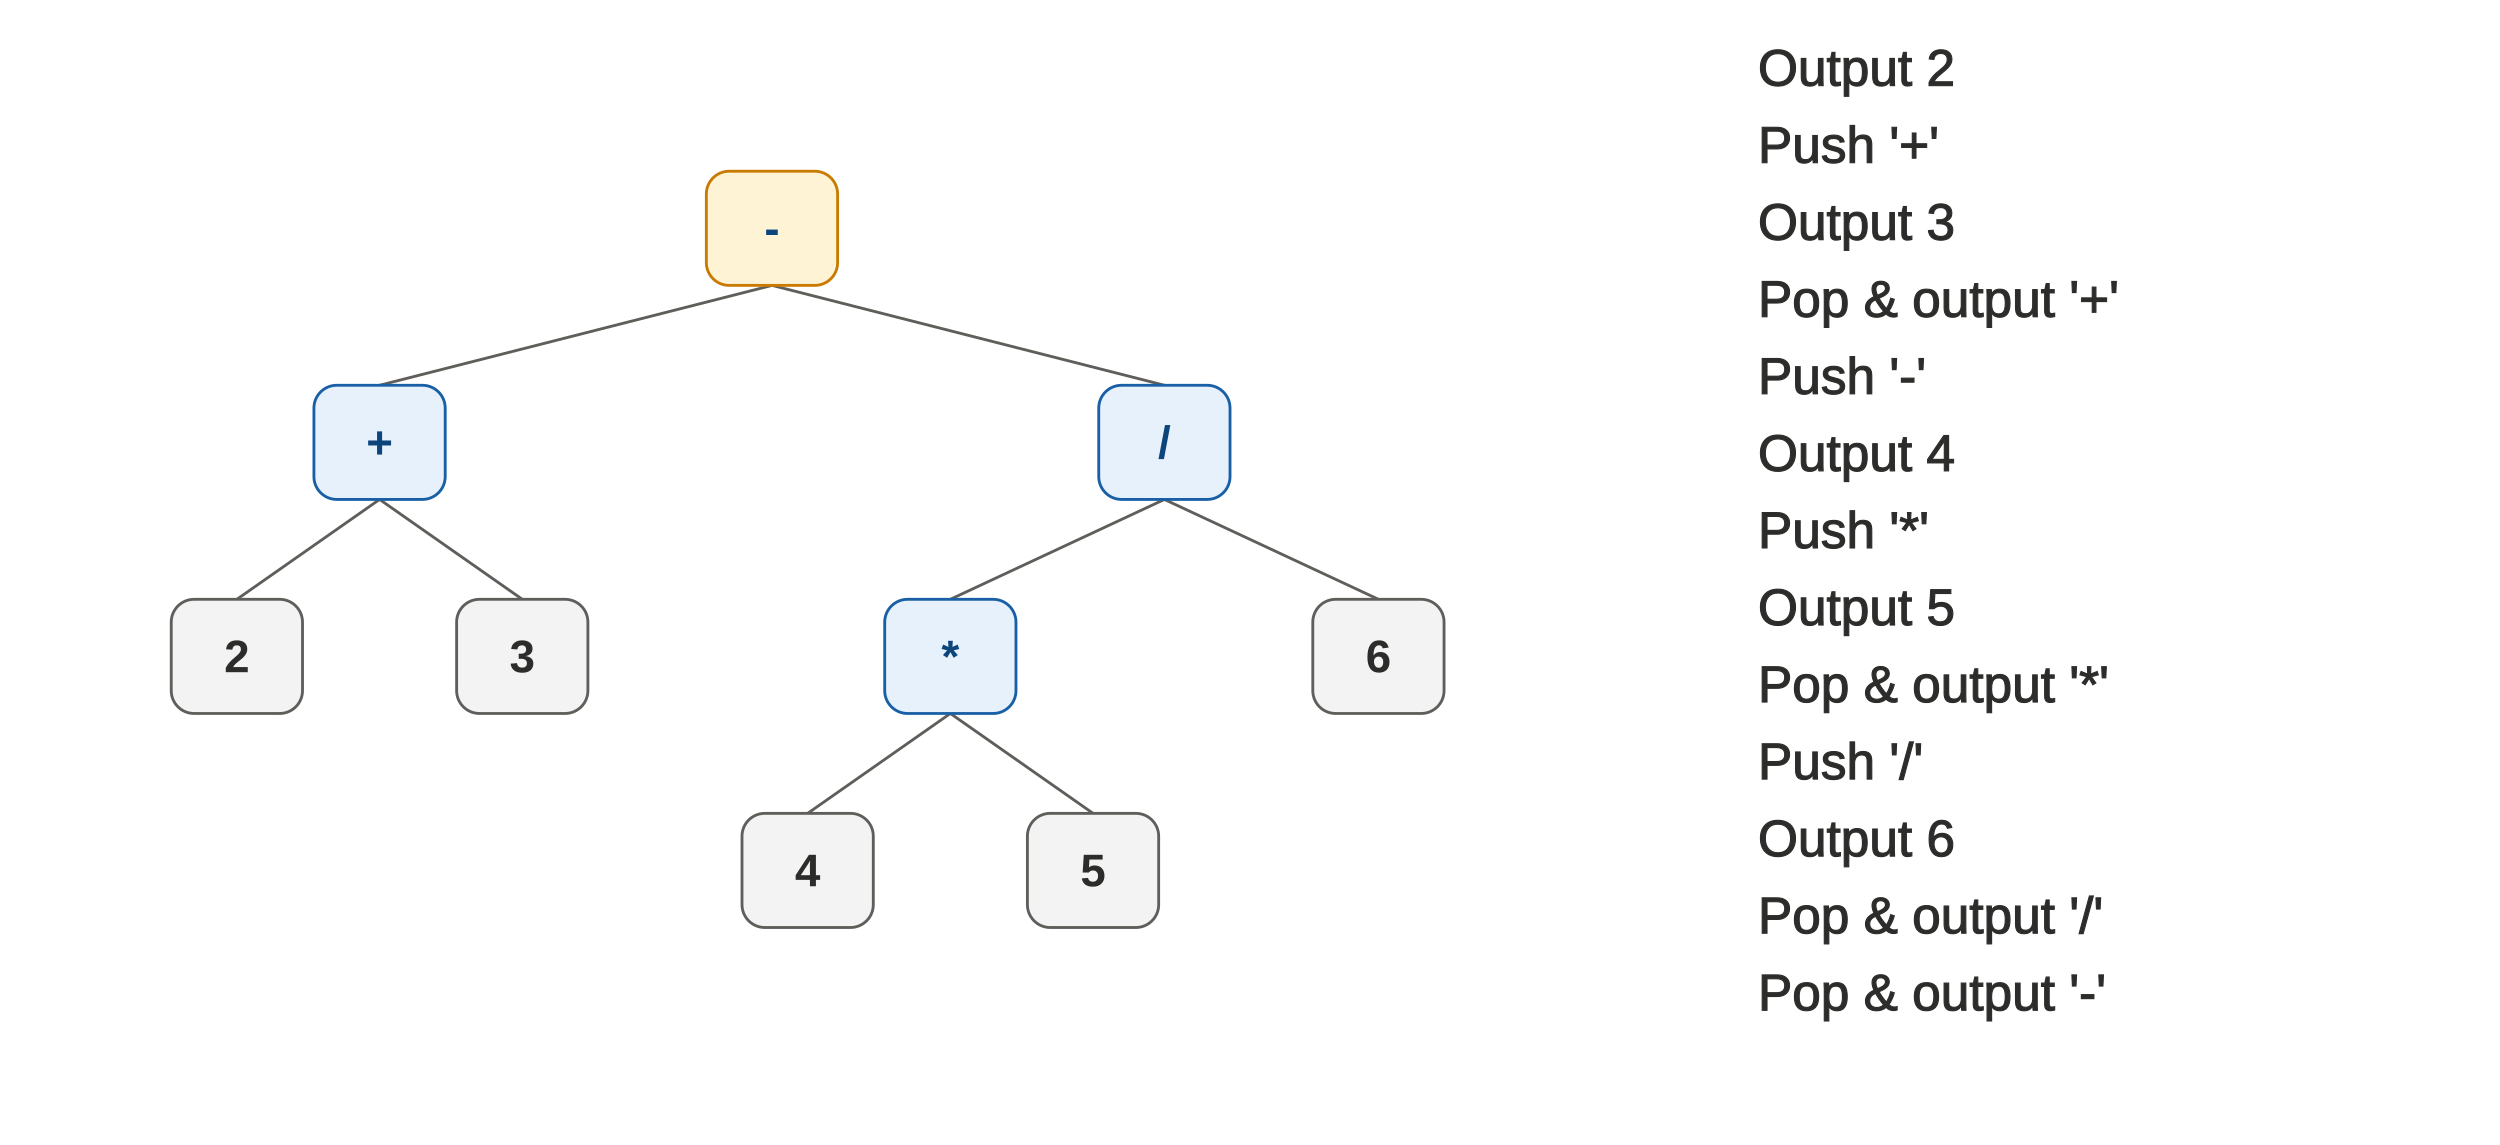
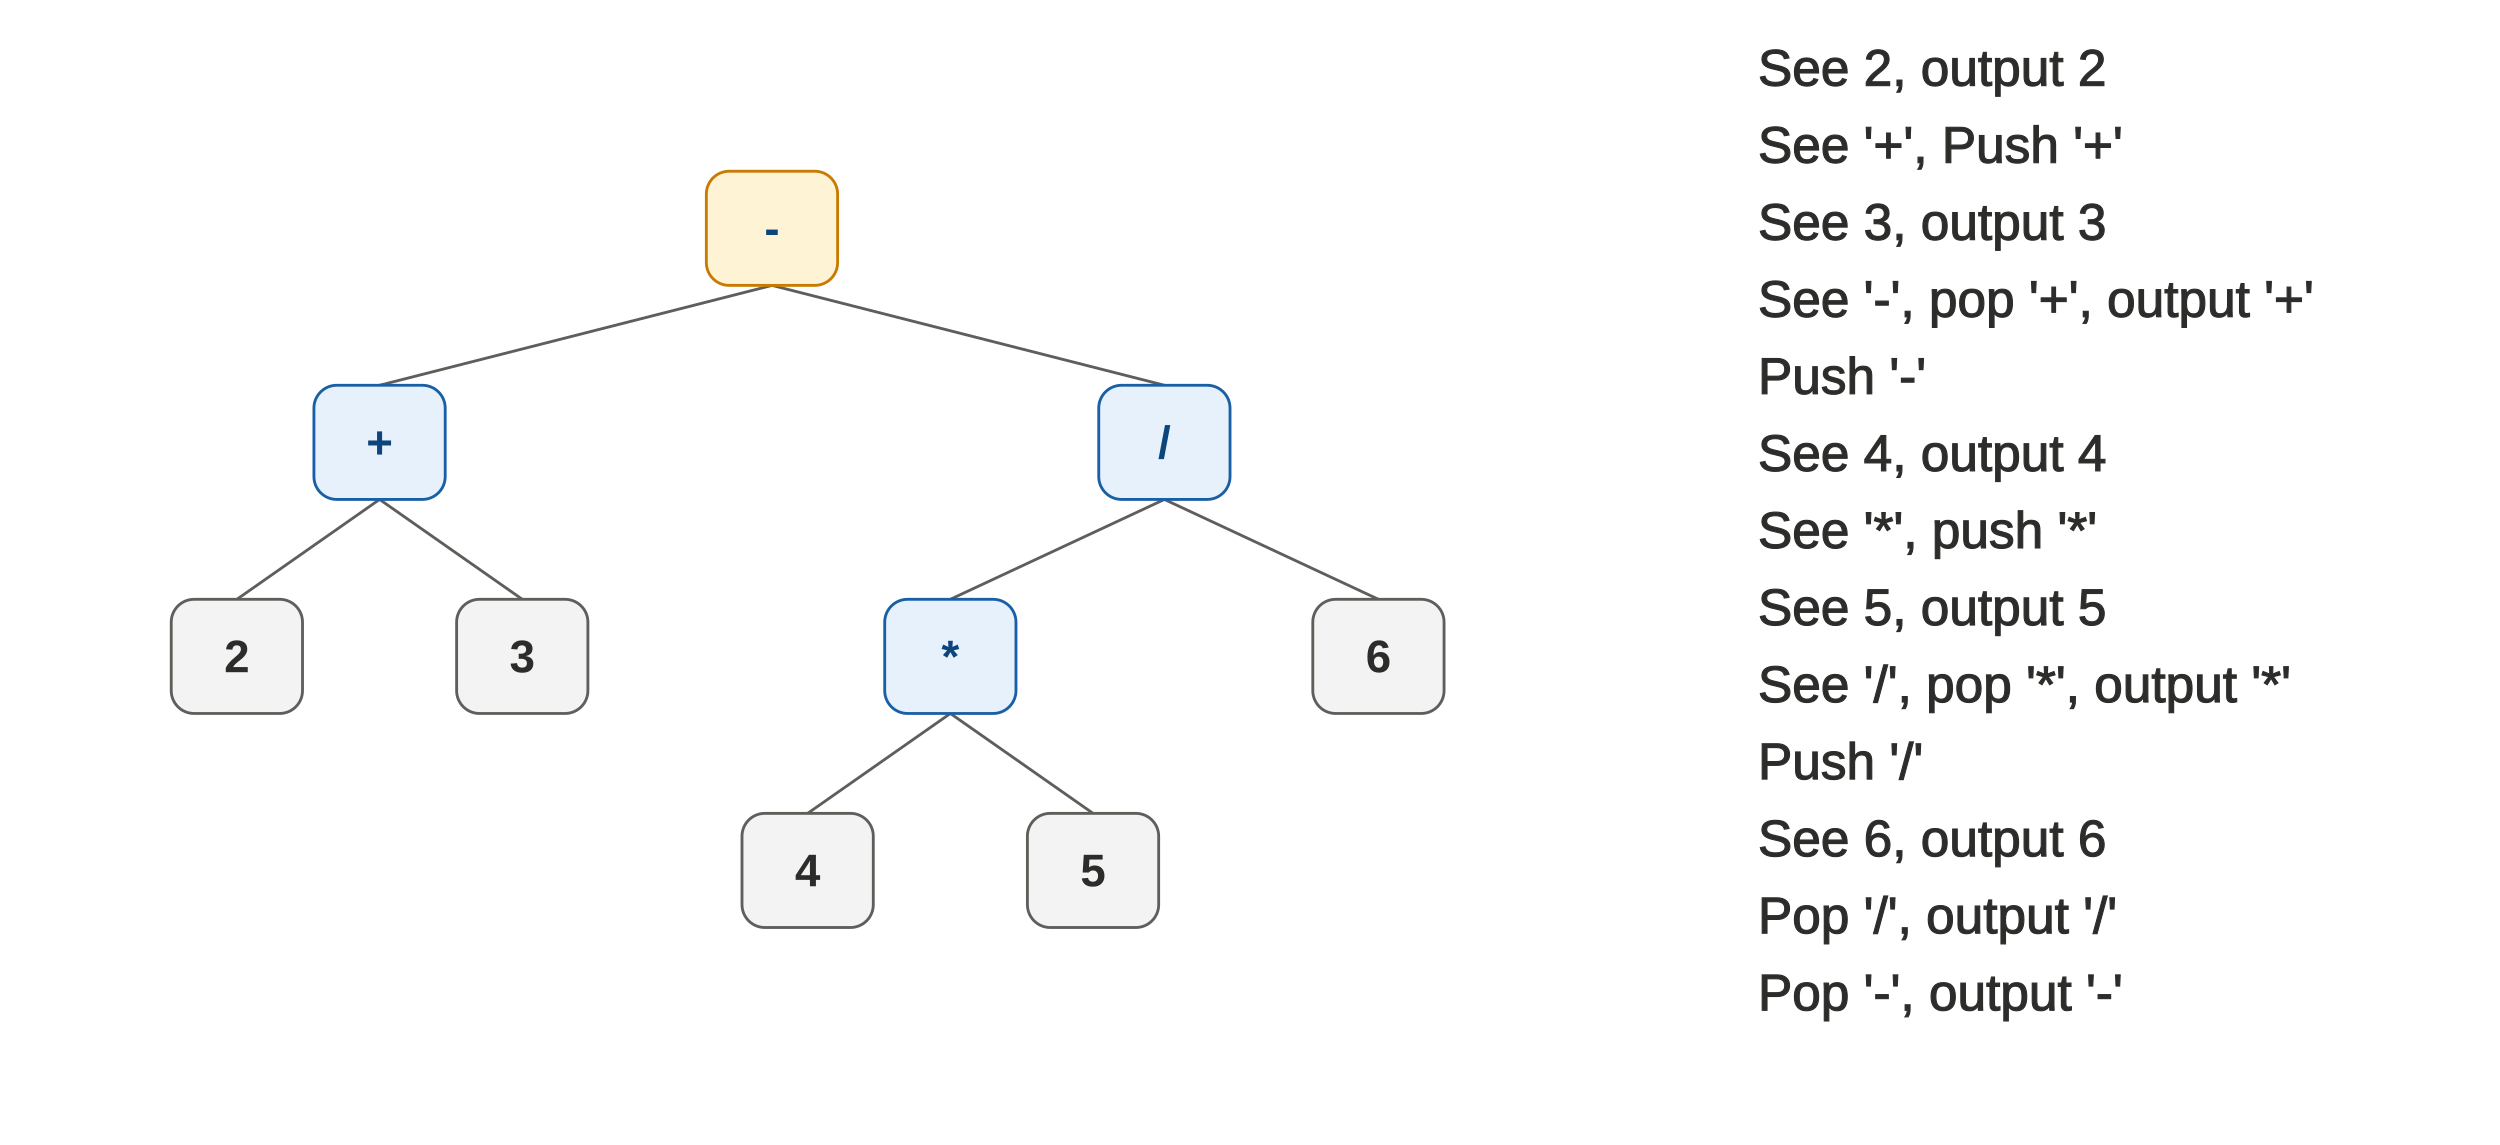
<svg xmlns="http://www.w3.org/2000/svg" width="876" height="401" viewBox="0 0 876 401">
  <text x="283.0" y="30" text-anchor="middle" font-family="Arial, Helvetica, sans-serif" font-size="18" font-weight="600" fill="#2C2C2A" />
  <line x1="270.5" y1="100.0" x2="133.0" y2="135.0" stroke="#5F5E5A" stroke-width="1" />
  <line x1="133.0" y1="175.0" x2="83.0" y2="210.0" stroke="#5F5E5A" stroke-width="1" />
  <line x1="133.0" y1="175.0" x2="183.0" y2="210.0" stroke="#5F5E5A" stroke-width="1" />
  <line x1="270.5" y1="100.0" x2="408.0" y2="135.0" stroke="#5F5E5A" stroke-width="1" />
  <line x1="408.0" y1="175.0" x2="333.0" y2="210.0" stroke="#5F5E5A" stroke-width="1" />
  <line x1="333.0" y1="250.0" x2="283.0" y2="285.0" stroke="#5F5E5A" stroke-width="1" />
  <line x1="333.0" y1="250.0" x2="383.0" y2="285.0" stroke="#5F5E5A" stroke-width="1" />
  <line x1="408.0" y1="175.0" x2="483.0" y2="210.0" stroke="#5F5E5A" stroke-width="1" />
  <rect x="247.5" y="60.0" width="46" height="40" rx="8" fill="#FFF3D6" stroke="#C97A00" stroke-width="1" />
  <text x="270.5" y="80.0" text-anchor="middle" dominant-baseline="central" font-family="Arial, Helvetica, sans-serif" font-size="16" font-weight="600" fill="#0C447C">-</text>
  <rect x="110.0" y="135.0" width="46" height="40" rx="8" fill="#E6F1FB" stroke="#185FA5" stroke-width="1" />
  <text x="133.0" y="155.0" text-anchor="middle" dominant-baseline="central" font-family="Arial, Helvetica, sans-serif" font-size="16" font-weight="600" fill="#0C447C">+</text>
  <rect x="60.0" y="210.0" width="46" height="40" rx="8" fill="#F3F3F3" stroke="#5F5E5A" stroke-width="1" />
  <text x="83.0" y="230.0" text-anchor="middle" dominant-baseline="central" font-family="Arial, Helvetica, sans-serif" font-size="16" font-weight="600" fill="#2C2C2A">2</text>
  <rect x="160.0" y="210.0" width="46" height="40" rx="8" fill="#F3F3F3" stroke="#5F5E5A" stroke-width="1" />
  <text x="183.0" y="230.0" text-anchor="middle" dominant-baseline="central" font-family="Arial, Helvetica, sans-serif" font-size="16" font-weight="600" fill="#2C2C2A">3</text>
  <rect x="385.0" y="135.0" width="46" height="40" rx="8" fill="#E6F1FB" stroke="#185FA5" stroke-width="1" />
  <text x="408.0" y="155.0" text-anchor="middle" dominant-baseline="central" font-family="Arial, Helvetica, sans-serif" font-size="16" font-weight="600" fill="#0C447C">/</text>
  <rect x="310.0" y="210.0" width="46" height="40" rx="8" fill="#E6F1FB" stroke="#185FA5" stroke-width="1" />
  <text x="333.0" y="230.0" text-anchor="middle" dominant-baseline="central" font-family="Arial, Helvetica, sans-serif" font-size="16" font-weight="600" fill="#0C447C">*</text>
  <rect x="260.0" y="285.0" width="46" height="40" rx="8" fill="#F3F3F3" stroke="#5F5E5A" stroke-width="1" />
  <text x="283.0" y="305.0" text-anchor="middle" dominant-baseline="central" font-family="Arial, Helvetica, sans-serif" font-size="16" font-weight="600" fill="#2C2C2A">4</text>
  <rect x="360.0" y="285.0" width="46" height="40" rx="8" fill="#F3F3F3" stroke="#5F5E5A" stroke-width="1" />
  <text x="383.0" y="305.0" text-anchor="middle" dominant-baseline="central" font-family="Arial, Helvetica, sans-serif" font-size="16" font-weight="600" fill="#2C2C2A">5</text>
  <rect x="460.0" y="210.0" width="46" height="40" rx="8" fill="#F3F3F3" stroke="#5F5E5A" stroke-width="1" />
  <text x="483.0" y="230.0" text-anchor="middle" dominant-baseline="central" font-family="Arial, Helvetica, sans-serif" font-size="16" font-weight="600" fill="#2C2C2A">6</text>
-   <text id="log-line-1" x="616.0" y="30.0" font-family="Arial, Helvetica, sans-serif" font-size="18" fill="#2C2C2A" stroke="#2C2C2A" stroke-width="0.4">Output 2</text>
-   <text id="log-line-2" x="616.0" y="57.0" font-family="Arial, Helvetica, sans-serif" font-size="18" fill="#2C2C2A" stroke="#2C2C2A" stroke-width="0.4">Push '+'</text>
-   <text id="log-line-3" x="616.0" y="84.0" font-family="Arial, Helvetica, sans-serif" font-size="18" fill="#2C2C2A" stroke="#2C2C2A" stroke-width="0.4">Output 3</text>
-   <text id="log-line-4" x="616.0" y="111.0" font-family="Arial, Helvetica, sans-serif" font-size="18" fill="#2C2C2A" stroke="#2C2C2A" stroke-width="0.4">Pop &amp; output '+'</text>
+   <text id="log-line-1" x="616.0" y="30.0" font-family="Arial, Helvetica, sans-serif" font-size="18" fill="#2C2C2A" stroke="#2C2C2A" stroke-width="0.4">See 2, output 2</text>
+   <text id="log-line-2" x="616.0" y="57.0" font-family="Arial, Helvetica, sans-serif" font-size="18" fill="#2C2C2A" stroke="#2C2C2A" stroke-width="0.4">See '+', Push '+'</text>
+   <text id="log-line-3" x="616.0" y="84.0" font-family="Arial, Helvetica, sans-serif" font-size="18" fill="#2C2C2A" stroke="#2C2C2A" stroke-width="0.4">See 3, output 3</text>
+   <text id="log-line-4" x="616.0" y="111.0" font-family="Arial, Helvetica, sans-serif" font-size="18" fill="#2C2C2A" stroke="#2C2C2A" stroke-width="0.4">See '-', pop '+', output '+'</text>
  <text id="log-line-5" x="616.0" y="138.0" font-family="Arial, Helvetica, sans-serif" font-size="18" fill="#2C2C2A" stroke="#2C2C2A" stroke-width="0.4">Push '-'</text>
-   <text id="log-line-6" x="616.0" y="165.0" font-family="Arial, Helvetica, sans-serif" font-size="18" fill="#2C2C2A" stroke="#2C2C2A" stroke-width="0.4">Output 4</text>
-   <text id="log-line-7" x="616.0" y="192.0" font-family="Arial, Helvetica, sans-serif" font-size="18" fill="#2C2C2A" stroke="#2C2C2A" stroke-width="0.4">Push '*'</text>
-   <text id="log-line-8" x="616.0" y="219.0" font-family="Arial, Helvetica, sans-serif" font-size="18" fill="#2C2C2A" stroke="#2C2C2A" stroke-width="0.4">Output 5</text>
-   <text id="log-line-9" x="616.0" y="246.0" font-family="Arial, Helvetica, sans-serif" font-size="18" fill="#2C2C2A" stroke="#2C2C2A" stroke-width="0.4">Pop &amp; output '*'</text>
+   <text id="log-line-6" x="616.0" y="165.0" font-family="Arial, Helvetica, sans-serif" font-size="18" fill="#2C2C2A" stroke="#2C2C2A" stroke-width="0.4">See 4, output 4</text>
+   <text id="log-line-7" x="616.0" y="192.0" font-family="Arial, Helvetica, sans-serif" font-size="18" fill="#2C2C2A" stroke="#2C2C2A" stroke-width="0.4">See '*', push '*'</text>
+   <text id="log-line-8" x="616.0" y="219.0" font-family="Arial, Helvetica, sans-serif" font-size="18" fill="#2C2C2A" stroke="#2C2C2A" stroke-width="0.4">See 5, output 5</text>
+   <text id="log-line-9" x="616.0" y="246.0" font-family="Arial, Helvetica, sans-serif" font-size="18" fill="#2C2C2A" stroke="#2C2C2A" stroke-width="0.4">See '/', pop '*', output '*'</text>
  <text id="log-line-10" x="616.0" y="273.0" font-family="Arial, Helvetica, sans-serif" font-size="18" fill="#2C2C2A" stroke="#2C2C2A" stroke-width="0.4">Push '/'</text>
-   <text id="log-line-11" x="616.0" y="300.0" font-family="Arial, Helvetica, sans-serif" font-size="18" fill="#2C2C2A" stroke="#2C2C2A" stroke-width="0.4">Output 6</text>
-   <text id="log-line-12" x="616.0" y="327.0" font-family="Arial, Helvetica, sans-serif" font-size="18" fill="#2C2C2A" stroke="#2C2C2A" stroke-width="0.4">Pop &amp; output '/'</text>
-   <text id="log-line-13" x="616.0" y="354.0" font-family="Arial, Helvetica, sans-serif" font-size="18" fill="#2C2C2A" stroke="#2C2C2A" stroke-width="0.4">Pop &amp; output '-'</text>
+   <text id="log-line-11" x="616.0" y="300.0" font-family="Arial, Helvetica, sans-serif" font-size="18" fill="#2C2C2A" stroke="#2C2C2A" stroke-width="0.4">See 6, output 6</text>
+   <text id="log-line-12" x="616.0" y="327.0" font-family="Arial, Helvetica, sans-serif" font-size="18" fill="#2C2C2A" stroke="#2C2C2A" stroke-width="0.4">Pop '/', output '/'</text>
+   <text id="log-line-13" x="616.0" y="354.0" font-family="Arial, Helvetica, sans-serif" font-size="18" fill="#2C2C2A" stroke="#2C2C2A" stroke-width="0.4">Pop '-', output '-'</text>
</svg>
